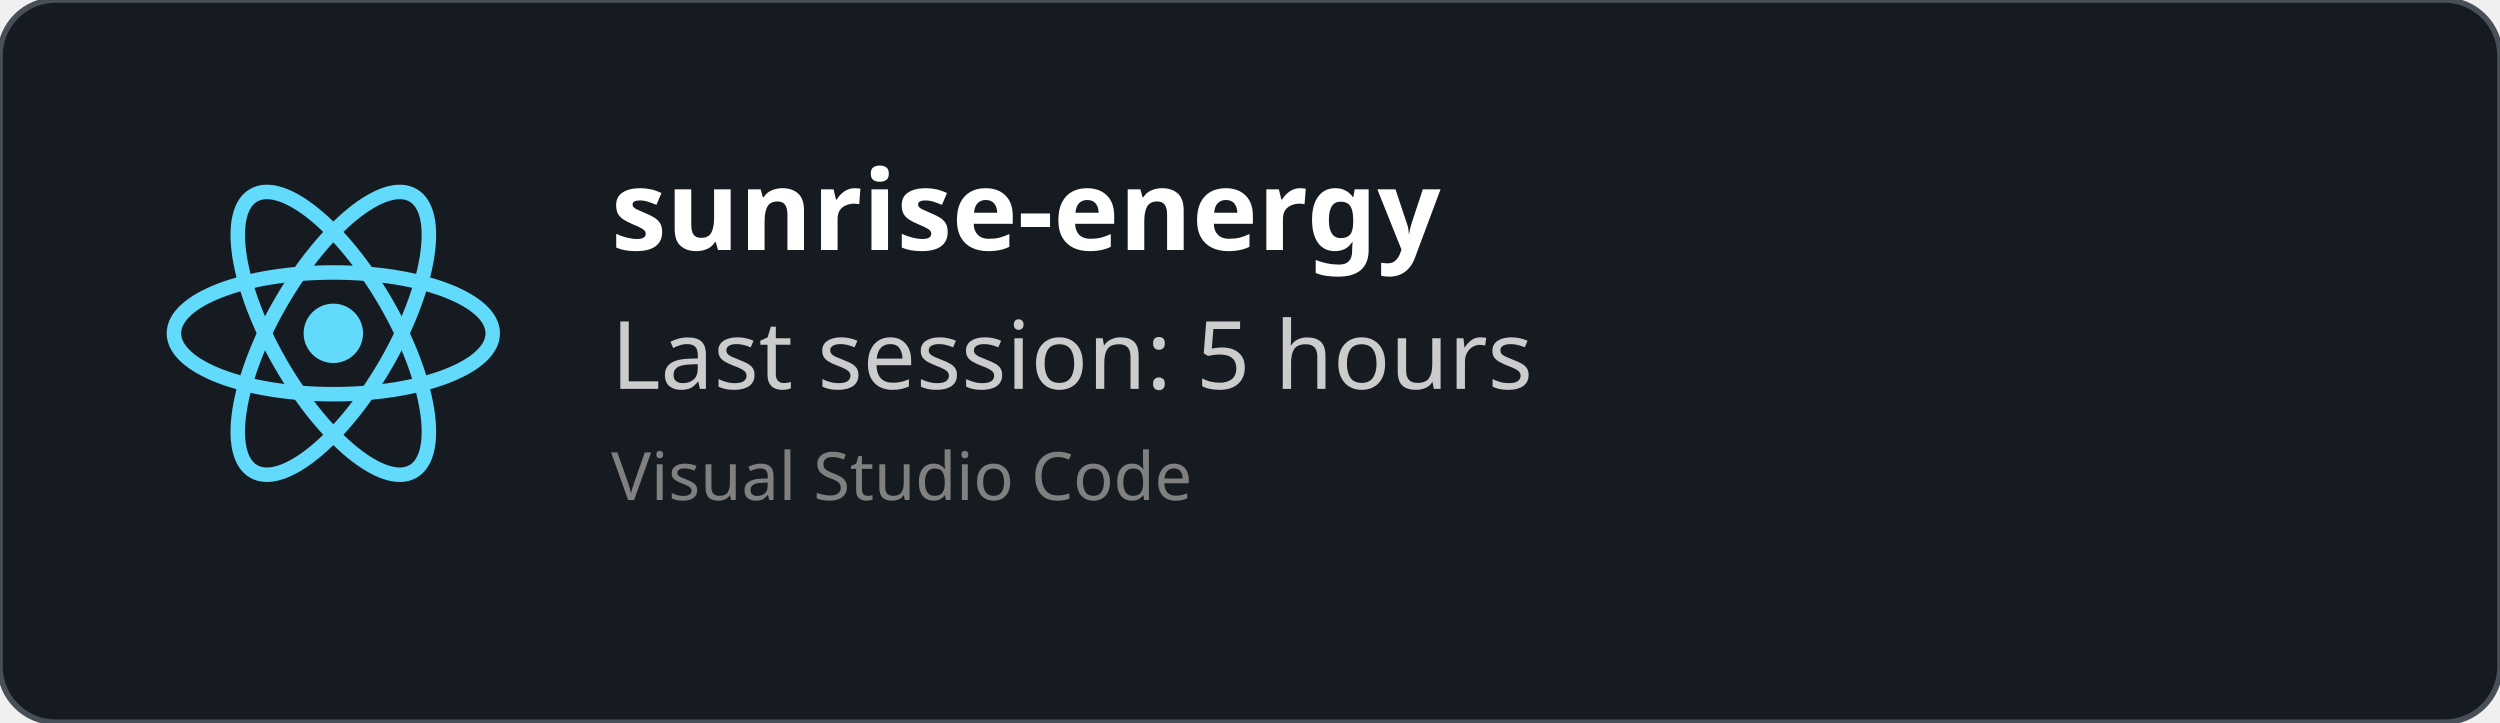
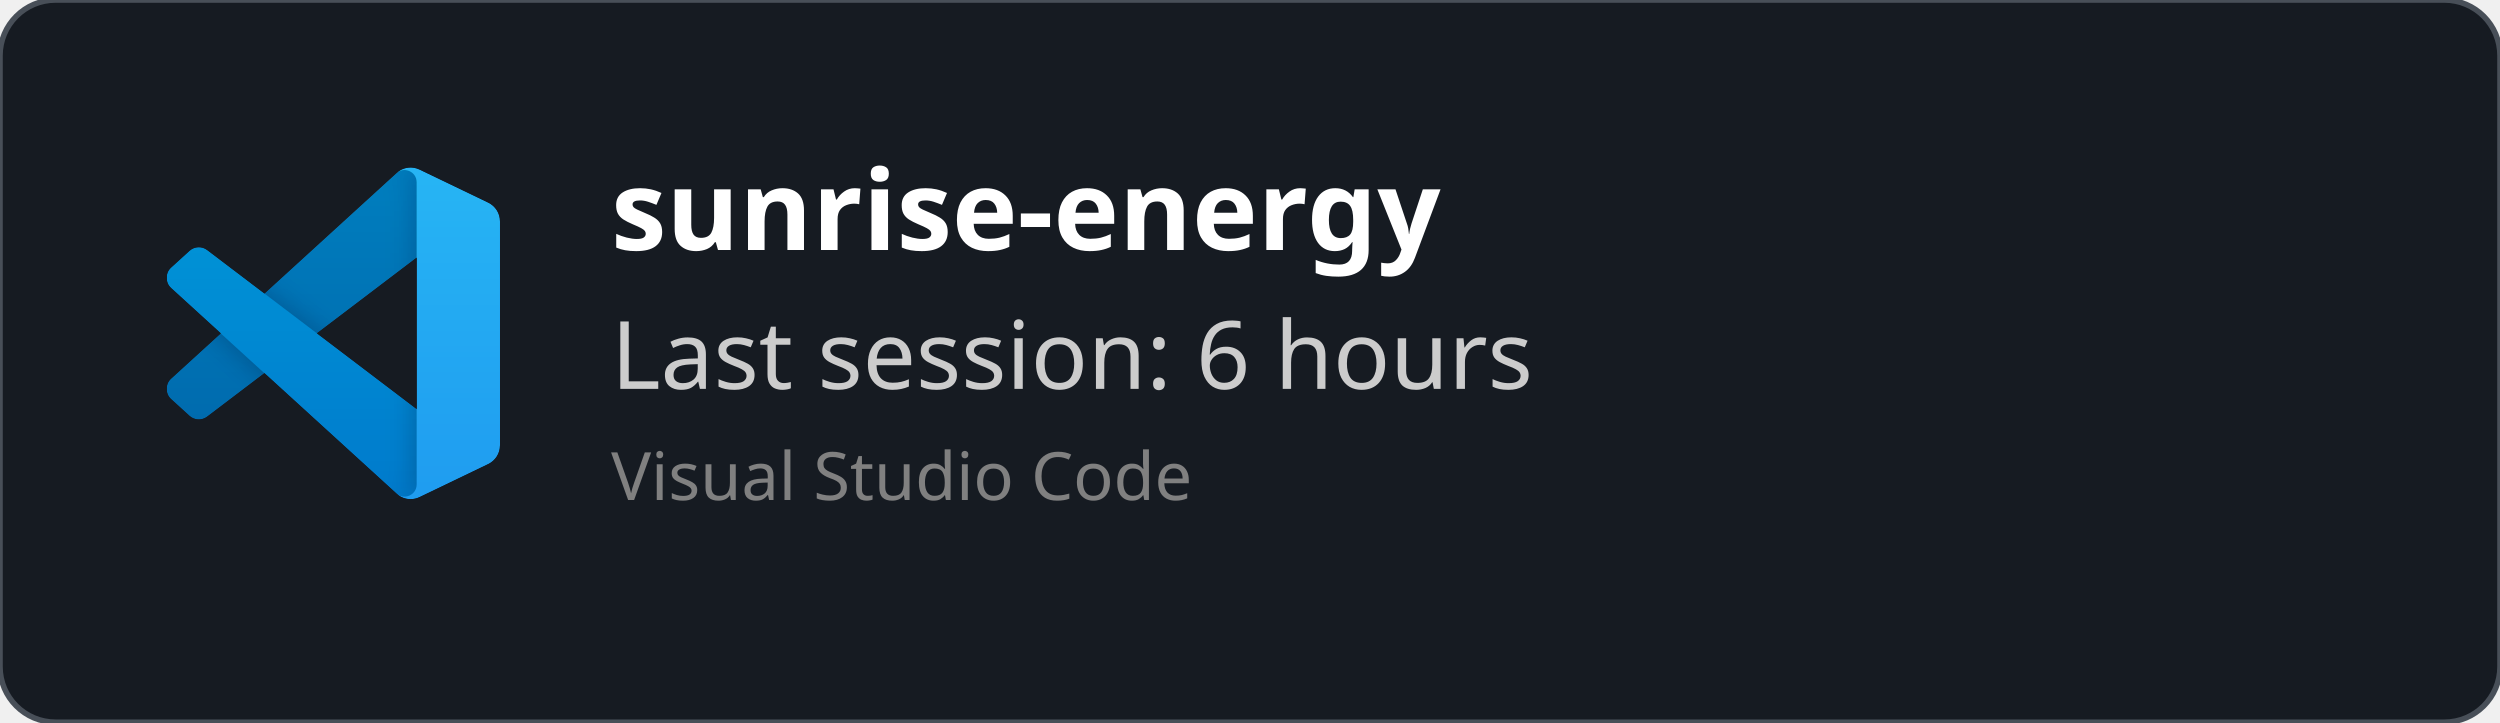
<svg xmlns="http://www.w3.org/2000/svg" width="450" height="130" viewBox="0 0 450 130" fill="none" role="img">
  <style>
    *{
        font-family: 'Segoe UI', Ubuntu, monospace
    }
    </style>
  <defs>
    <clipPath id="horizontalClip" x="20" y="20" width="500" height="200">
      <rect x="90" y="20" width="300" height="50" />
    </clipPath>
  </defs>
  <rect width="450" height="130" fill="rgba(22,27,34)" stroke="#484f58" stroke-width="1" fill-opacity="1" stroke-opacity="1" x="0" y="0" rx="10px" ry="10px">
    </rect>
-   <svg height="60" width="60" x="30" y="30" viewBox="-11.5 -10.232 23 20.463">
-     <circle cx="0" cy="0" r="2.05" fill="#61dafb" />
-     <g stroke="#61dafb" stroke-width="1" fill="none">
-       <ellipse rx="11" ry="4.2" />
-       <ellipse rx="11" ry="4.2" transform="rotate(60)" />
-       <ellipse rx="11" ry="4.2" transform="rotate(120)" />
+   <svg width="60" height="60" x="30" y="30" viewBox="0 0 100 100" fill="none" id="vscode">
+     <mask id="mask0" mask-type="alpha" maskUnits="userSpaceOnUse" x="0" y="0" width="100" height="100">
+       <path fill-rule="evenodd" clip-rule="evenodd" d="M70.912 99.317C72.487 99.931 74.283 99.891 75.873 99.126L96.461 89.22C98.624 88.179 100 85.989 100 83.587V16.413C100 14.011 98.624 11.822 96.461 10.781L75.873 0.874C73.786 -0.13 71.345 0.116 69.513 1.447C69.252 1.637 69.003 1.849 68.769 2.083L29.355 38.041L12.187 25.01C10.589 23.797 8.354 23.896 6.869 25.246L1.363 30.255C-0.453 31.906 -0.455 34.763 1.359 36.417L16.247 50L1.359 63.583C-0.455 65.237 -0.453 68.094 1.363 69.745L6.869 74.754C8.354 76.104 10.589 76.204 12.187 74.99L29.355 61.959L68.769 97.917C69.392 98.541 70.125 99.01 70.912 99.317ZM75.015 27.299L45.109 50L75.015 72.701V27.299Z" fill="white" />
+     </mask>
+     <g mask="url(#mask0)">
+       <path d="M96.461 10.796L75.857 0.876C73.472 -0.273 70.622 0.212 68.75 2.083L1.299 63.583C-0.516 65.237 -0.514 68.094 1.303 69.745L6.813 74.754C8.298 76.104 10.535 76.204 12.134 74.99L93.361 13.37C96.086 11.303 100 13.246 100 16.667V16.427C100 14.027 98.625 11.838 96.461 10.796Z" fill="#0065A9" />
+       <g filter="url(#filter0_d)">
+         <path d="M96.461 89.204L75.857 99.124C73.472 100.273 70.622 99.788 68.75 97.917L1.299 36.417C-0.516 34.763 -0.514 31.906 1.303 30.255L6.813 25.246C8.298 23.896 10.535 23.796 12.134 25.009L93.361 86.63C96.086 88.697 100 86.754 100 83.333V83.573C100 85.974 98.625 88.162 96.461 89.204Z" fill="#007ACC" />
+       </g>
+       <g filter="url(#filter1_d)">
+         <path d="M75.858 99.126C73.472 100.274 70.622 99.788 68.75 97.917C71.056 100.223 75 98.59 75 95.328V4.672C75 1.41 71.056 -0.223 68.75 2.083C70.622 0.211 73.472 -0.274 75.858 0.874L96.459 10.781C98.623 11.822 100 14.011 100 16.413V83.587C100 85.989 98.623 88.179 96.459 89.22L75.858 99.126Z" fill="#1F9CF0" />
+       </g>
+       <g style="mix-blend-mode:overlay" opacity="0.25">
+         <path fill-rule="evenodd" clip-rule="evenodd" d="M70.851 99.317C72.426 99.931 74.222 99.891 75.812 99.126L96.4 89.22C98.563 88.179 99.939 85.989 99.939 83.587V16.413C99.939 14.011 98.564 11.822 96.4 10.781L75.812 0.874C73.725 -0.13 71.284 0.116 69.453 1.447C69.191 1.637 68.942 1.849 68.708 2.083L29.294 38.041L12.126 25.01C10.528 23.796 8.293 23.896 6.809 25.246L1.302 30.255C-0.513 31.906 -0.515 34.763 1.298 36.417L16.186 50L1.298 63.583C-0.515 65.237 -0.513 68.094 1.302 69.745L6.809 74.754C8.293 76.104 10.528 76.204 12.126 74.99L29.294 61.959L68.708 97.917C69.332 98.54 70.064 99.01 70.851 99.317ZM74.954 27.299L45.048 50L74.954 72.701V27.299Z" fill="url(#paint0_linear)" />
+       </g>
    </g>
+     <defs>
+       <filter id="filter0_d" x="-8.394" y="15.829" width="116.727" height="92.246" filterUnits="userSpaceOnUse" color-interpolation-filters="sRGB">
+         <feFlood flood-opacity="0" result="BackgroundImageFix" />
+         <feColorMatrix in="SourceAlpha" type="matrix" values="0 0 0 0 0 0 0 0 0 0 0 0 0 0 0 0 0 0 127 0" />
+         <feOffset />
+         <feGaussianBlur stdDeviation="4.167" />
+         <feColorMatrix type="matrix" values="0 0 0 0 0 0 0 0 0 0 0 0 0 0 0 0 0 0 0.25 0" />
+         <feBlend mode="overlay" in2="BackgroundImageFix" result="effect1_dropShadow" />
+         <feBlend mode="normal" in="SourceGraphic" in2="effect1_dropShadow" result="shape" />
+       </filter>
+       <filter id="filter1_d" x="60.417" y="-8.076" width="47.917" height="116.151" filterUnits="userSpaceOnUse" color-interpolation-filters="sRGB">
+         <feFlood flood-opacity="0" result="BackgroundImageFix" />
+         <feColorMatrix in="SourceAlpha" type="matrix" values="0 0 0 0 0 0 0 0 0 0 0 0 0 0 0 0 0 0 127 0" />
+         <feOffset />
+         <feGaussianBlur stdDeviation="4.167" />
+         <feColorMatrix type="matrix" values="0 0 0 0 0 0 0 0 0 0 0 0 0 0 0 0 0 0 0.25 0" />
+         <feBlend mode="overlay" in2="BackgroundImageFix" result="effect1_dropShadow" />
+         <feBlend mode="normal" in="SourceGraphic" in2="effect1_dropShadow" result="shape" />
+       </filter>
+       <linearGradient id="paint0_linear" x1="49.939" y1="0.258" x2="49.939" y2="99.742" gradientUnits="userSpaceOnUse">
+         <stop stop-color="white" />
+         <stop offset="1" stop-color="white" stop-opacity="0" />
+       </linearGradient>
+     </defs>
  </svg>
  <text x="110" y="45" font-size="20" clip-path="url(#horizontalClip)" font-weight="bold" font-family="Ubuntu" fill="white">
    sunrise-energy
    </text>
  <text x="110" y="70" font-size="17px" font-family="Ubuntu" fill="#ccc">
-     Last session: 5 hours
+     Last session: 6 hours
    </text>
  <text x="110" y="90" font-size="12px" font-family="Ubuntu" fill="grey">
    Visual Studio Code
    </text>
</svg>
